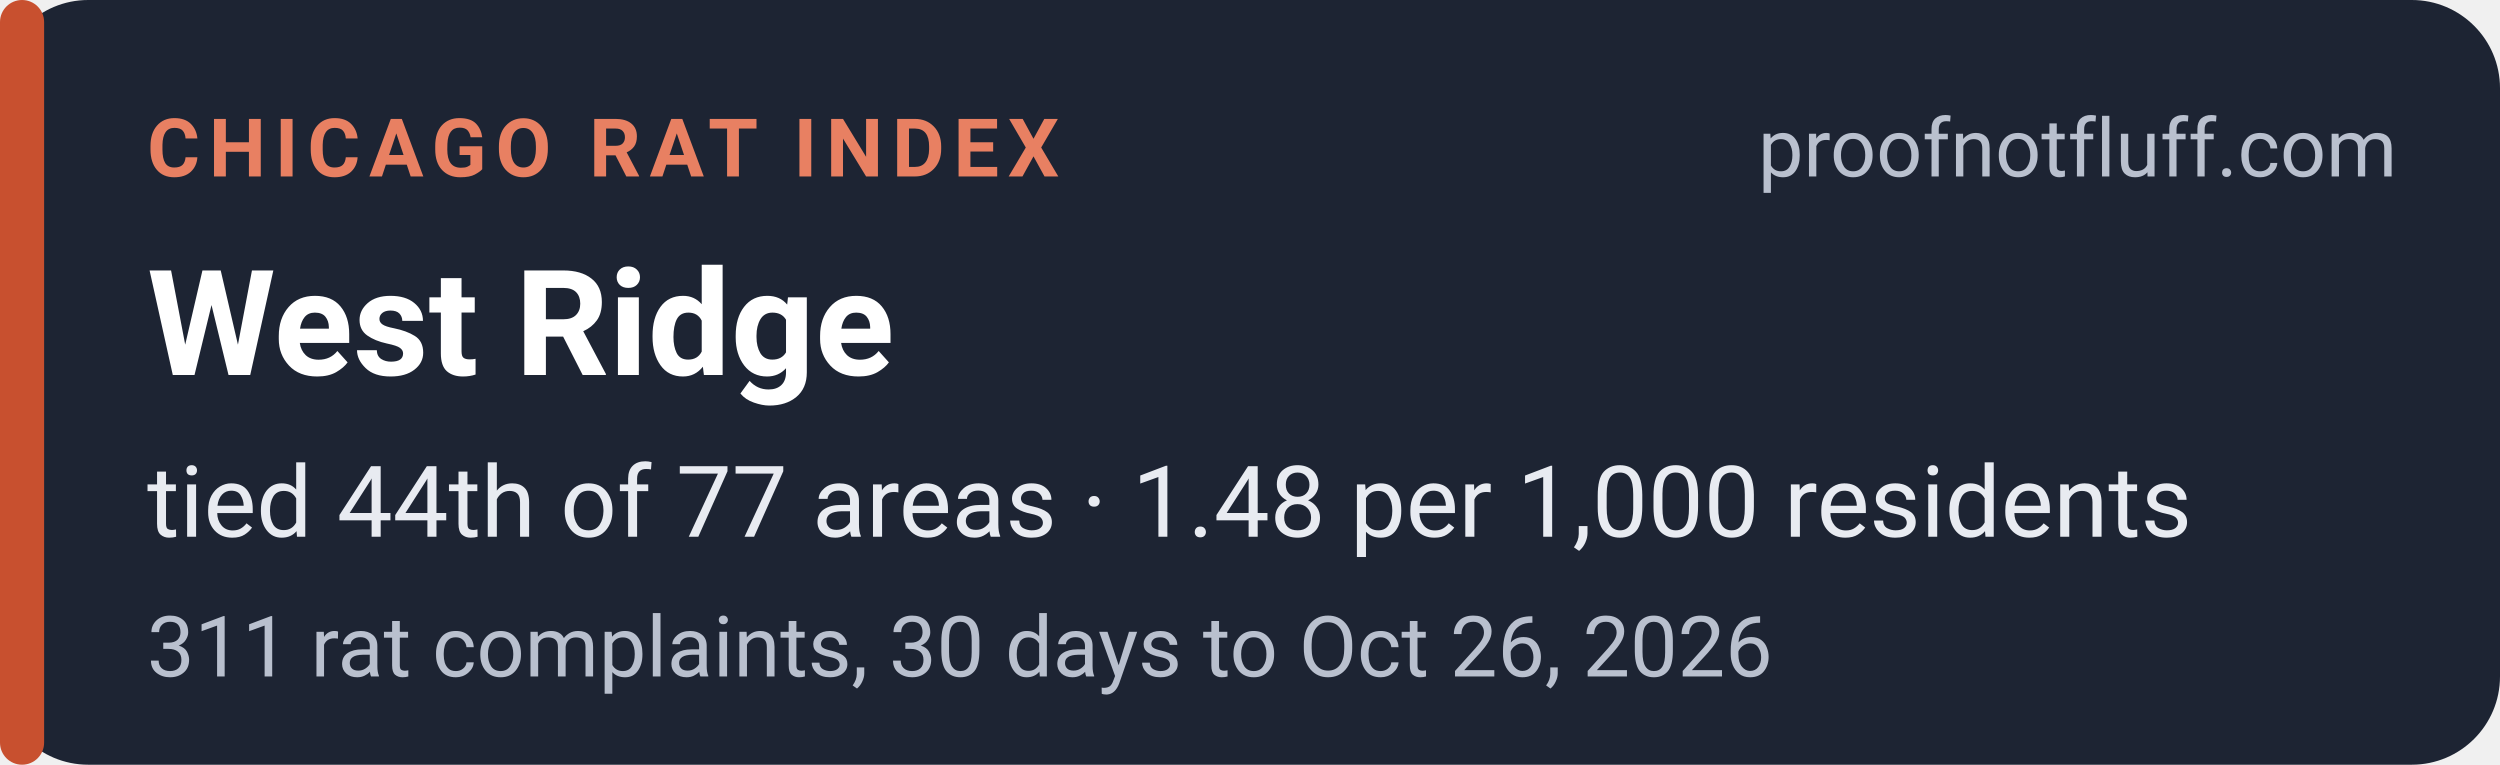
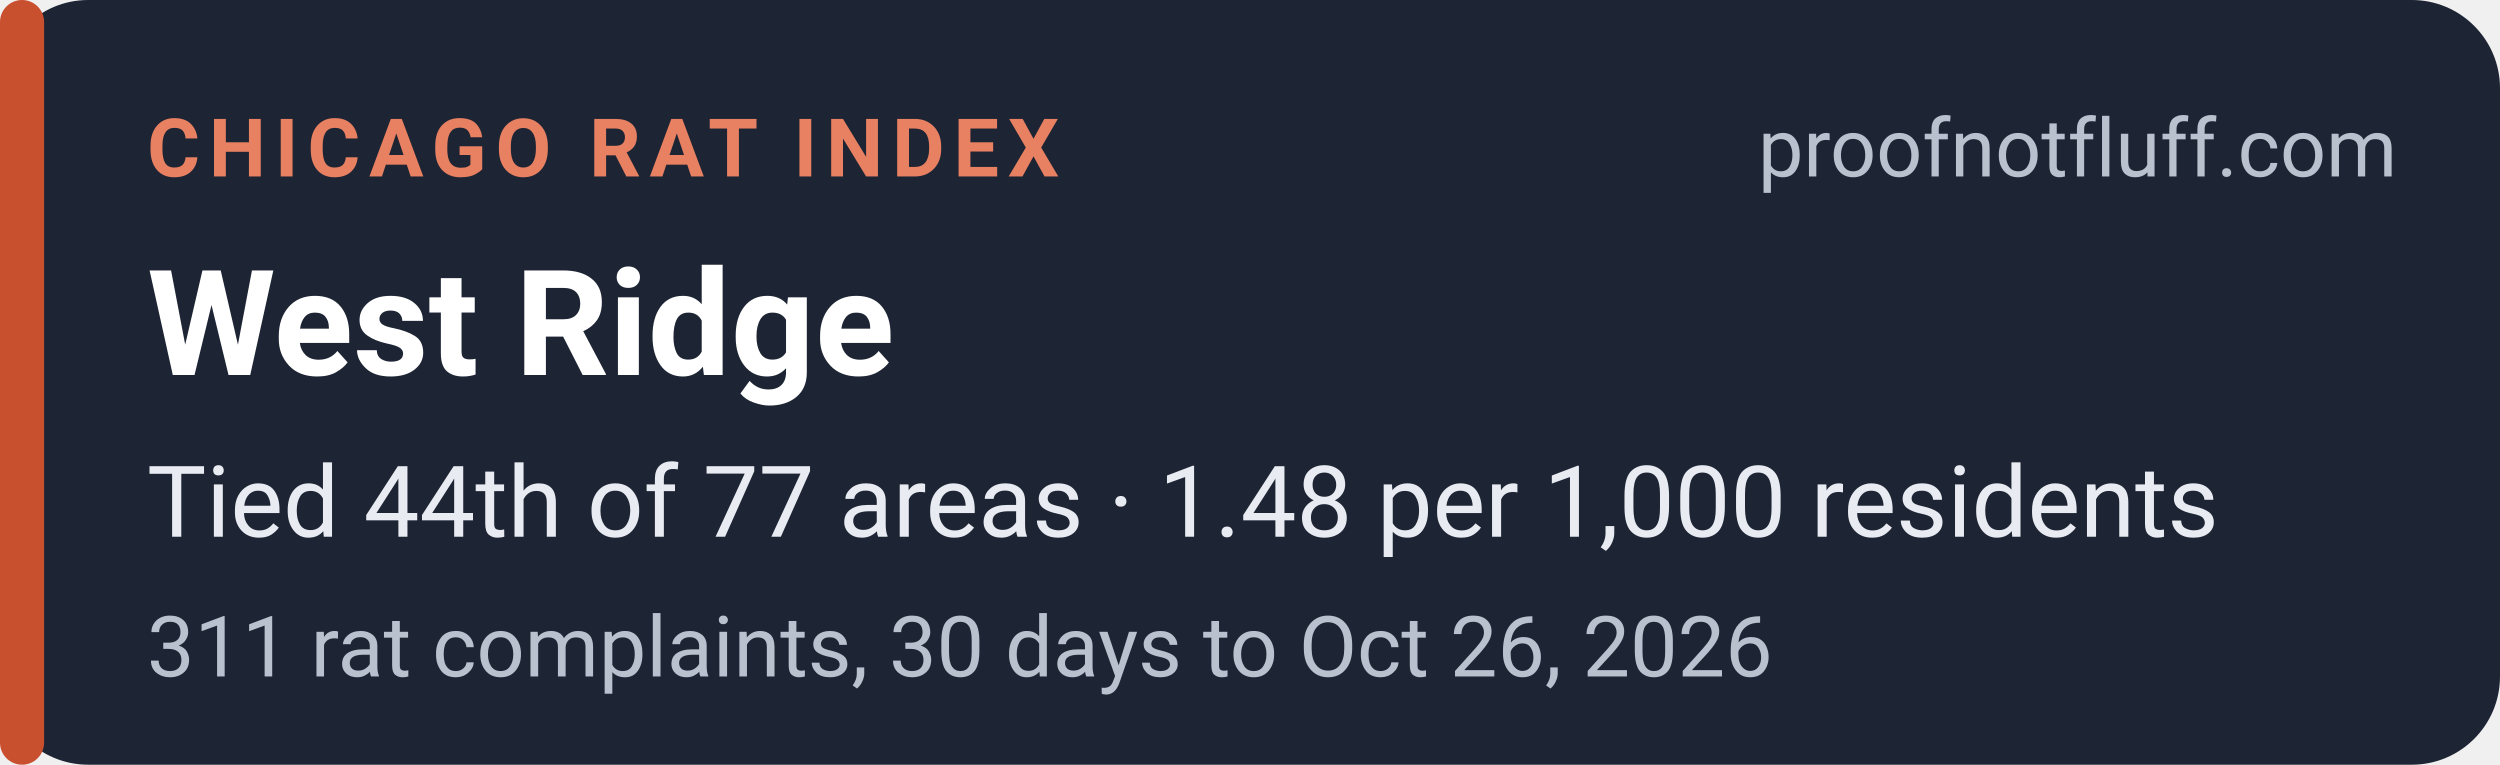
<svg xmlns="http://www.w3.org/2000/svg" width="340" height="104" viewBox="0 0 340 104" role="img" aria-labelledby="t d">
  <rect width="340" height="104" rx="12" fill="#1d2433" />
  <rect x="0" y="0" width="6" height="104" rx="3" fill="#c8502f" />
  <g font-family="system-ui,-apple-system,'Segoe UI',Roboto,Helvetica,Arial,sans-serif">
    <text x="20" y="24" font-size="11" font-weight="700" letter-spacing="1.2" fill="#e88062">CHICAGO RAT INDEX</text>
    <text x="326" y="24" font-size="11" fill="#b9c0ce" text-anchor="end">proofnotfluff.com</text>
    <text x="20" y="51" font-size="20" font-weight="700" fill="#ffffff">West Ridge</text>
-     <text x="20" y="73" font-size="13.5" fill="#e8ebf1">tied 44th of 77 areas · 1.48 per 1,000 residents</text>
+     <text x="20" y="73" font-size="13.5" fill="#e8ebf1">Tied 44th of 77 areas · 1.48 per 1,000 residents</text>
    <text x="20" y="92" font-size="11.5" fill="#b9c0ce">311 rat complaints, 30 days to Oct 26, 2026</text>
  </g>
</svg>
